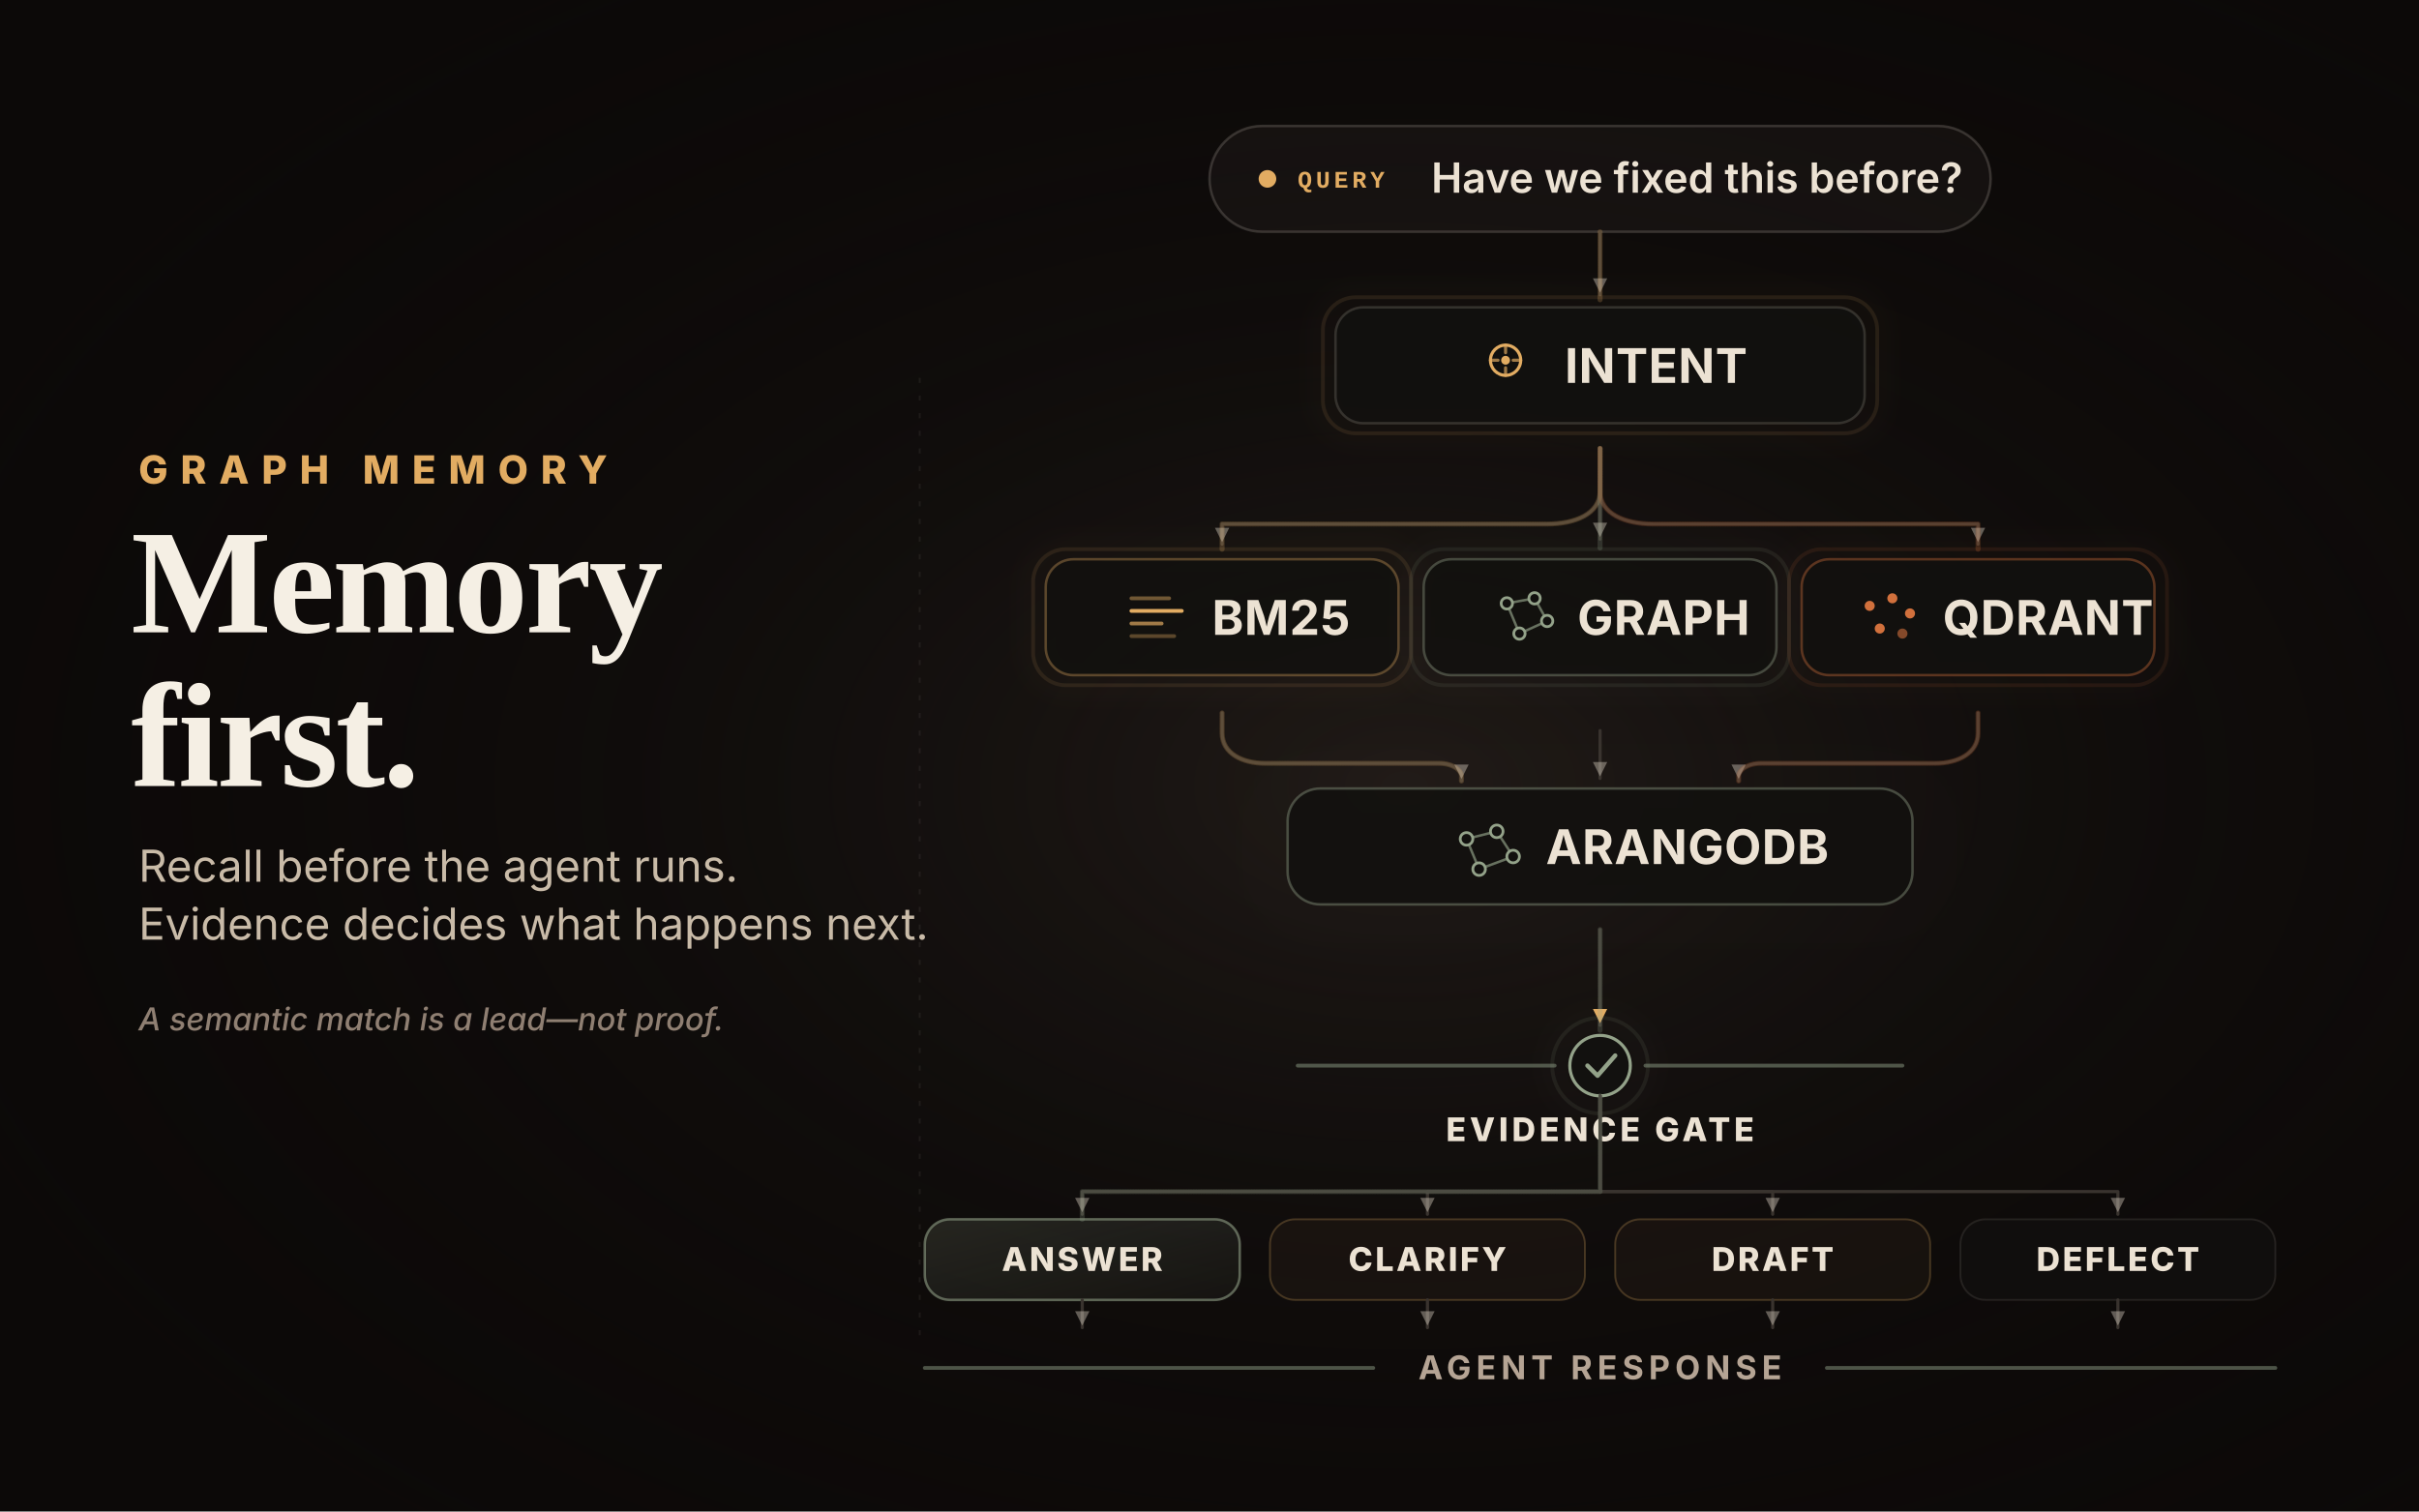
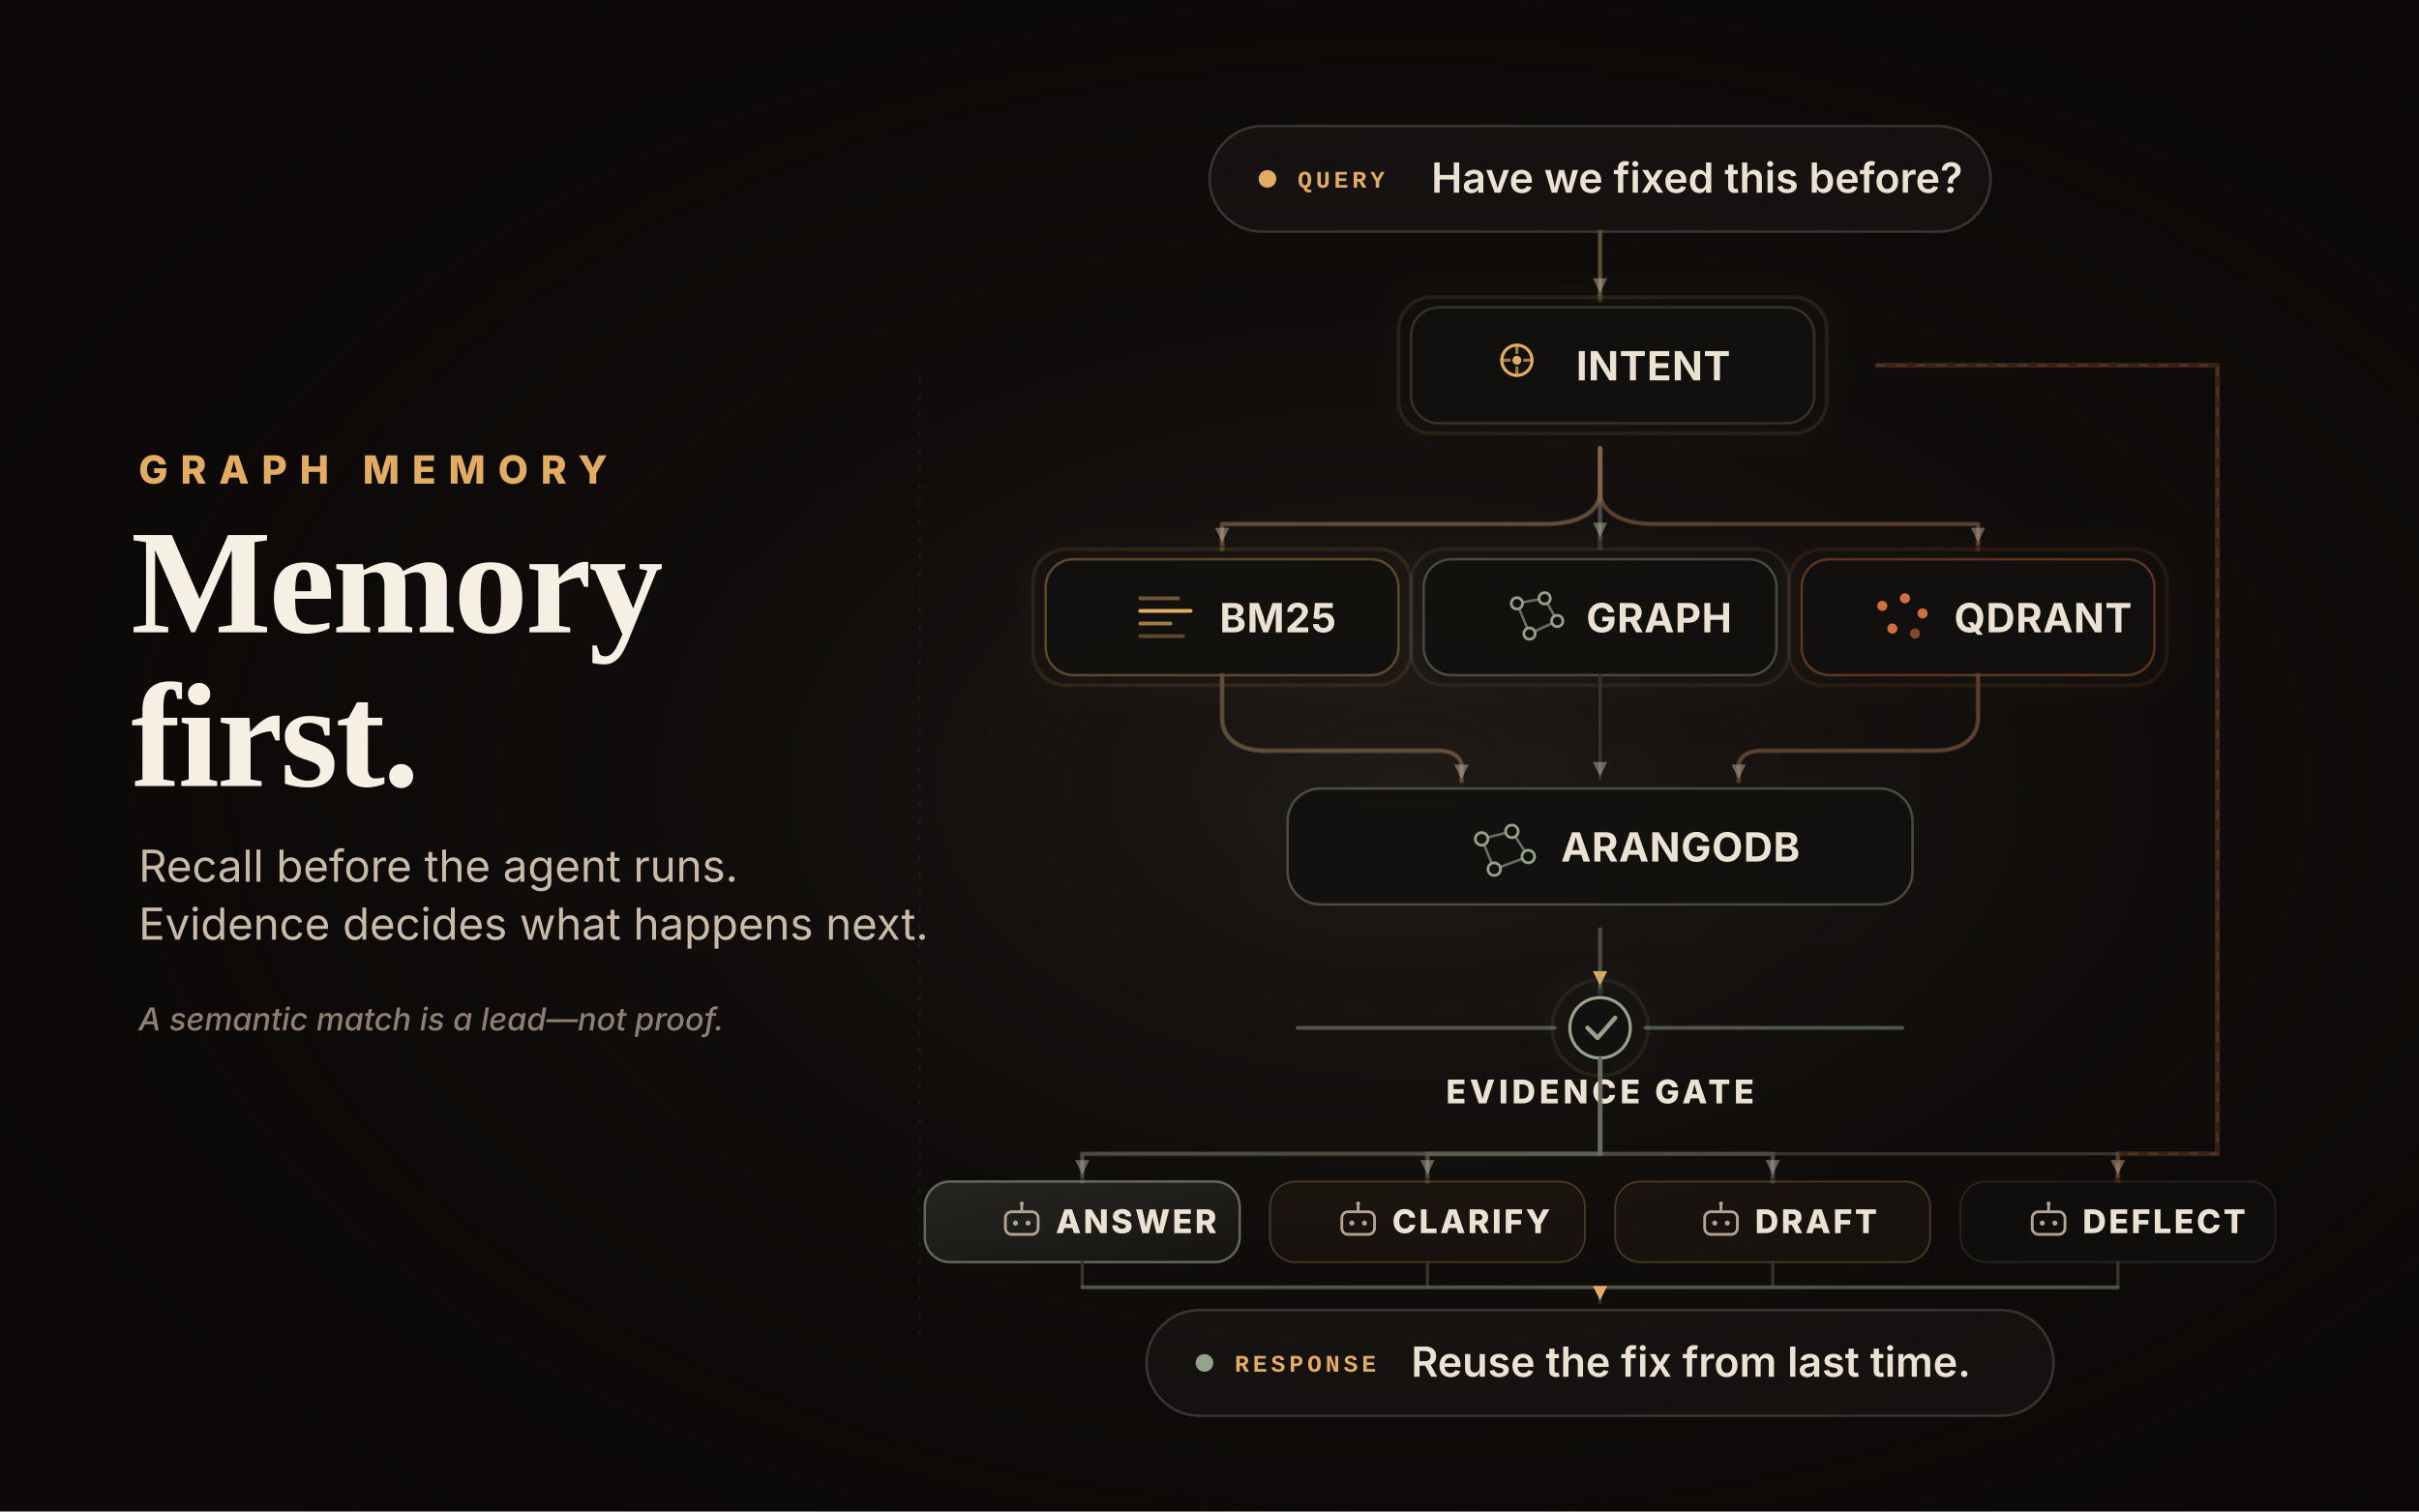
<svg xmlns="http://www.w3.org/2000/svg" viewBox="0 0 1920 1200" width="1920" height="1200" role="img" aria-labelledby="memory-pipeline-title memory-pipeline-desc" tabindex="0">
  <defs>
    <radialGradient id="bg-glow" cx="58%" cy="52%" r="66%">
      <stop offset="0" stop-color="#261f1b" stop-opacity="0.78" />
      <stop offset="0.46" stop-color="#151210" stop-opacity="0.42" />
      <stop offset="1" stop-color="#0c0908" stop-opacity="0" />
    </radialGradient>
    <linearGradient id="answer-fill" x1="0" y1="0" x2="1" y2="1">
      <stop offset="0" stop-color="#93a289" stop-opacity="0.17" />
      <stop offset="1" stop-color="#93a289" stop-opacity="0.05" />
    </linearGradient>
    <marker id="flow-arrow" viewBox="0 0 10 10" refX="8" refY="5" markerWidth="6.5" markerHeight="6.5" orient="auto-start-reverse">
      <path d="M 0 1.5 L 7 5 L 0 8.5 z" fill="rgba(236,226,211,0.38)" />
    </marker>
    <marker id="flow-arrow-ember" viewBox="0 0 10 10" refX="8" refY="5" markerWidth="6.5" markerHeight="6.5" orient="auto-start-reverse">
      <path d="M 0 1.5 L 7 5 L 0 8.5 z" fill="#d1703c" />
    </marker>
    <marker id="flow-arrow-brass" viewBox="0 0 10 10" refX="8" refY="5" markerWidth="6.5" markerHeight="6.5" orient="auto-start-reverse">
      <path d="M 0 1.5 L 7 5 L 0 8.5 z" fill="#e2ac62" />
    </marker>
    <filter id="soft-glow" x="-80%" y="-80%" width="260%" height="260%">
      <feGaussianBlur stdDeviation="10" result="blur" />
      <feMerge>
        <feMergeNode in="blur" />
        <feMergeNode in="SourceGraphic" />
      </feMerge>
    </filter>
    <filter id="wide-glow" x="-120%" y="-120%" width="340%" height="340%">
      <feGaussianBlur stdDeviation="22" />
    </filter>
    <style>
      #memory-pipeline .sans {
        font-family: Inter, ui-sans-serif, system-ui, -apple-system, BlinkMacSystemFont, "Segoe UI", sans-serif;
      }
      #memory-pipeline .mono {
        font-family: ui-monospace, SFMono-Regular, Menlo, Monaco, Consolas, "Liberation Mono", monospace;
      }
      #memory-pipeline .eyebrow {
        fill: #e2ac62;
        font-size: 31px;
        font-weight: 760;
        letter-spacing: 10px;
      }
      #memory-pipeline .serif {
        font-family: Fraunces, Georgia, "Times New Roman", serif;
      }
      #memory-pipeline .headline {
        fill: #f5efe4;
        font-size: 118px;
        font-weight: 720;
        letter-spacing: -2px;
      }
      #memory-pipeline .subhead {
        fill: #c9bba8;
        font-size: 35px;
        font-weight: 430;
      }
      #memory-pipeline .footer {
        fill: #8f7f72;
        font-size: 25px;
        font-weight: 480;
        font-style: italic;
      }
      #memory-pipeline .stage-name {
        fill: #ece2d3;
-         font-size: 38px;
+         font-size: 32px;
        font-weight: 660;
        letter-spacing: 0.5px;
      }
      #memory-pipeline .query-label {
        fill: #e2ac62;
        font-size: 19px;
        font-weight: 760;
        letter-spacing: 3px;
      }
      #memory-pipeline .query-text {
        fill: #ece2d3;
        font-size: 33px;
        font-weight: 570;
      }
      #memory-pipeline .gate-name {
        fill: #ece2d3;
        font-size: 26px;
        font-weight: 760;
        letter-spacing: 3px;
      }
      #memory-pipeline .outcome-name {
        fill: #ece2d3;
        font-size: 26px;
        font-weight: 760;
        letter-spacing: 2px;
      }
      #memory-pipeline .terminal-label {
        fill: #b5a494;
        font-size: 26px;
        font-weight: 720;
        letter-spacing: 4px;
      }

      #memory-pipeline .panel {
        fill: rgba(18, 17, 15, 0.86);
        stroke: rgba(236, 226, 211, 0.16);
        stroke-width: 2;
      }
      #memory-pipeline .panel-soft {
        fill: rgba(18, 17, 15, 0.68);
        stroke: rgba(236, 226, 211, 0.10);
        stroke-width: 1.5;
      }
      #memory-pipeline .query-shell {
        fill: rgba(236, 226, 211, 0.035);
        stroke: rgba(236, 226, 211, 0.18);
        stroke-width: 2;
      }
      #memory-pipeline .base-path {
        fill: none;
        stroke: #39332e;
        stroke-width: 2.5;
        stroke-linecap: round;
        stroke-linejoin: round;
      }
      #memory-pipeline .base-path-faint {
        fill: none;
        stroke: #39332e;
        stroke-width: 2;
        stroke-linecap: round;
        stroke-dasharray: 6 10;
        opacity: 0.58;
      }
      #memory-pipeline .flow-path {
        fill: none;
        stroke-width: 4;
        stroke-linecap: round;
        stroke-linejoin: round;
        stroke-dasharray: 1;
        stroke-dashoffset: 0;
        opacity: 0.22;
      }
      #memory-pipeline .flow-amber { stroke: #e2ac62; }
      #memory-pipeline .flow-violet { stroke: #d1703c; }
      #memory-pipeline .flow-mint { stroke: #93a289; }
      #memory-pipeline .stage-halo {
        fill: none;
        stroke-width: 3;
        opacity: 0.12;
      }
      #memory-pipeline .halo-amber { stroke: #e2ac62; }
      #memory-pipeline .halo-violet { stroke: #d1703c; }
      #memory-pipeline .halo-mint { stroke: #93a289; }
      #memory-pipeline .intent-mark {
        fill: none;
        stroke: #e2ac62;
        stroke-width: 2.5;
        stroke-linecap: round;
      }
      #memory-pipeline .bm25-line {
        stroke: #e2ac62;
        stroke-width: 3;
        stroke-linecap: round;
      }
      #memory-pipeline .q-node {
        fill: #d1703c;
      }
      #memory-pipeline .q-edge {
        stroke: rgba(209, 112, 60, 0.7);
        stroke-width: 1.5;
      }
      #memory-pipeline .graph-edge {
        stroke: rgba(147, 162, 137, 0.66);
        stroke-width: 2;
      }
      #memory-pipeline .graph-node {
        fill: #12110f;
        stroke: #93a289;
        stroke-width: 2.2;
      }
      #memory-pipeline .gate-line {
        stroke: rgba(147, 162, 137, 0.48);
        stroke-width: 3;
        stroke-linecap: round;
      }
      #memory-pipeline .gate-ring {
        fill: #12110f;
        stroke: #93a289;
        stroke-width: 2.5;
      }
      #memory-pipeline .gate-check {
        fill: none;
        stroke: #93a289;
        stroke-width: 3.5;
        stroke-linecap: round;
        stroke-linejoin: round;
      }
      #memory-pipeline .answer-shell {
        fill: url(#answer-fill);
        stroke: rgba(147, 162, 137, 0.58);
        stroke-width: 2;
      }
      #memory-pipeline .clarify-shell {
        fill: rgba(226, 172, 98, 0.045);
        stroke: rgba(226, 172, 98, 0.25);
        stroke-width: 1.5;
      }
      #memory-pipeline .scan-shell {
        fill: rgba(209, 112, 60, 0.05);
        stroke: rgba(209, 112, 60, 0.55);
        stroke-width: 2;
        stroke-dasharray: 7 7;
      }
      #memory-pipeline .panel-02a { stroke: rgba(226, 172, 98, 0.34); }
      #memory-pipeline .panel-02b { stroke: rgba(209, 112, 60, 0.38); }
      #memory-pipeline .panel-03  { stroke: rgba(147, 162, 137, 0.40); }
      #memory-pipeline .panel-02g { stroke: rgba(147, 162, 137, 0.38); }

      @media (prefers-reduced-motion: no-preference) {
        @keyframes draw-query {
          0%, 4% { stroke-dashoffset: 1; opacity: 0; }
          14%, 28% { stroke-dashoffset: 0; opacity: 1; }
          36%, 100% { stroke-dashoffset: 0; opacity: 0.18; }
        }
        @keyframes pulse-intent {
          0%, 8%, 100% { opacity: 0; transform: scale(0.96); }
          16%, 28% { opacity: 0.75; transform: scale(1); }
          36% { opacity: 0.12; transform: scale(1.04); }
        }
        @keyframes draw-split {
          0%, 18% { stroke-dashoffset: 1; opacity: 0; }
          32%, 46% { stroke-dashoffset: 0; opacity: 1; }
          54%, 100% { stroke-dashoffset: 0; opacity: 0.18; }
        }
        @keyframes pulse-recall {
          0%, 22%, 100% { opacity: 0; transform: scale(0.97); }
          32%, 47% { opacity: 0.72; transform: scale(1); }
          55% { opacity: 0.10; transform: scale(1.03); }
        }
        @keyframes draw-merge {
          0%, 36% { stroke-dashoffset: 1; opacity: 0; }
          50%, 62% { stroke-dashoffset: 0; opacity: 1; }
          70%, 100% { stroke-dashoffset: 0; opacity: 0.18; }
        }
        @keyframes pulse-record {
          0%, 42%, 100% { opacity: 0; transform: scale(0.98); }
          52%, 68% { opacity: 0.7; transform: scale(1); }
          76% { opacity: 0.10; transform: scale(1.035); }
        }
        @keyframes draw-gate {
          0%, 58% { stroke-dashoffset: 1; opacity: 0; }
          72%, 84% { stroke-dashoffset: 0; opacity: 1; }
          92%, 100% { stroke-dashoffset: 0; opacity: 0.18; }
        }
        @keyframes pulse-gate {
          0%, 62%, 100% { opacity: 0; transform: scale(0.9); }
          74%, 88% { opacity: 0.8; transform: scale(1); }
          96% { opacity: 0.14; transform: scale(1.06); }
        }
-         @keyframes answer-on {
-           0%, 72%, 100% { opacity: 0.48; }
-           84%, 96% { opacity: 1; }
-         }
        @keyframes query-dot {
          0%, 2% { transform: scale(0.7); opacity: 0.3; }
          10%, 22% { transform: scale(1.25); opacity: 1; }
          32%, 100% { transform: scale(1); opacity: 0.55; }
        }
-         #memory-pipeline .query-flow { animation: draw-query 9s ease-in-out infinite; }
+         #memory-pipeline .query-flow { animation: draw-query 6s ease-in-out infinite; }
        #memory-pipeline .intent-halo {
          transform-origin: 1070px 330px;
-           animation: pulse-intent 9s ease-in-out infinite;
-         }
-         #memory-pipeline .split-flow { animation: draw-split 9s ease-in-out infinite; }
+           animation: pulse-intent 6s ease-in-out infinite;
+         }
+         #memory-pipeline .split-flow { animation: draw-split 6s ease-in-out infinite; }
        #memory-pipeline .bm25-halo {
          transform-origin: 770px 535px;
-           animation: pulse-recall 9s ease-in-out infinite;
+           animation: pulse-recall 6s ease-in-out infinite;
        }
        #memory-pipeline .graph-halo {
          transform-origin: 1070px 535px;
-           animation: pulse-recall 9s ease-in-out infinite;
+           animation: pulse-recall 6s ease-in-out infinite;
          animation-delay: 0.09s;
        }
        #memory-pipeline .qdrant-halo {
          transform-origin: 1370px 535px;
-           animation: pulse-recall 9s ease-in-out infinite;
+           animation: pulse-recall 6s ease-in-out infinite;
          animation-delay: 0.18s;
        }
-         #memory-pipeline .merge-flow { animation: draw-merge 9s ease-in-out infinite; }
+         #memory-pipeline .merge-flow { animation: draw-merge 6s ease-in-out infinite; }
        #memory-pipeline .record-halo {
          transform-origin: 1070px 729px;
-           animation: pulse-record 9s ease-in-out infinite;
-         }
-         #memory-pipeline .gate-flow { animation: draw-gate 9s ease-in-out infinite; }
+           animation: pulse-record 6s ease-in-out infinite;
+         }
+         #memory-pipeline .gate-flow { animation: draw-gate 6s ease-in-out infinite; }
        #memory-pipeline .gate-halo {
-           transform-origin: 1070px 876px;
-           animation: pulse-gate 9s ease-in-out infinite;
-         }
-         #memory-pipeline .answer-state { animation: answer-on 9s ease-in-out infinite; }
-         #memory-pipeline .query-dot { transform-origin: 806px 172px; animation: query-dot 9s ease-in-out infinite; }
+           transform-origin: 1070px 846px;
+           animation: pulse-gate 6s ease-in-out infinite;
+         }
+         #memory-pipeline .query-dot { transform-origin: 806px 172px; animation: query-dot 6s ease-in-out infinite; }
+         @keyframes q-cycle {
+           0%, 1% { opacity: 0; }
+           3%, 20% { opacity: 1; }
+           22.5%, 100% { opacity: 0; }
+         }
+         @keyframes route-run {
+           0%, 18% { stroke-dashoffset: 1; opacity: 0; }
+           19.5% { opacity: 1; }
+           23% { stroke-dashoffset: 0; opacity: 0.9; }
+           25%, 100% { stroke-dashoffset: 0; opacity: 0; }
+         }
+         @keyframes deflect-run {
+           0%, 76% { stroke-dashoffset: 1; opacity: 0; }
+           78% { opacity: 1; }
+           88% { stroke-dashoffset: 0; opacity: 0.9; }
+           98%, 100% { stroke-dashoffset: 0; opacity: 0; }
+         }
+         @keyframes pill-cycle {
+           0%, 2% { opacity: 0.45; }
+           5%, 21% { opacity: 1; }
+           24%, 100% { opacity: 0.45; }
+         }
+         #memory-pipeline .q1, #memory-pipeline .r1 { animation: q-cycle 24s ease-in-out infinite; }
+         #memory-pipeline .q2, #memory-pipeline .r2 { animation: q-cycle 24s ease-in-out infinite; animation-delay: 6s; }
+         #memory-pipeline .q3, #memory-pipeline .r3 { animation: q-cycle 24s ease-in-out infinite; animation-delay: 12s; }
+         #memory-pipeline .q4, #memory-pipeline .r4 { animation: q-cycle 24s ease-in-out infinite; animation-delay: 18s; }
+         #memory-pipeline .route-flow-1 { animation: route-run 24s ease-in-out infinite; }
+         #memory-pipeline .route-flow-2 { animation: route-run 24s ease-in-out infinite; animation-delay: 6s; }
+         #memory-pipeline .route-flow-3 { animation: route-run 24s ease-in-out infinite; animation-delay: 12s; }
+         #memory-pipeline .deflect-flow { animation: deflect-run 24s ease-in-out infinite; }
+         #memory-pipeline .route-pill-1 { animation: pill-cycle 24s ease-in-out infinite; }
+         #memory-pipeline .route-pill-2 { animation: pill-cycle 24s ease-in-out infinite; animation-delay: 6s; }
+         #memory-pipeline .route-pill-3 { animation: pill-cycle 24s ease-in-out infinite; animation-delay: 12s; }
+         #memory-pipeline .route-pill-4 { animation: pill-cycle 24s ease-in-out infinite; animation-delay: 18s; }
      }
    </style>
  </defs>
  <g id="memory-pipeline">
    <rect width="1920" height="1200" fill="#0c0908" />
    <rect width="1920" height="1200" fill="url(#bg-glow)" />
    <g aria-label="Card heading" transform="translate(0 -62)">
      <text x="110" y="446" class="sans eyebrow">GRAPH MEMORY</text>
      <text x="104" y="564" class="serif headline">Memory</text>
      <text x="104" y="686" class="serif headline">first.</text>
      <text x="110" y="762" class="sans subhead">Recall before the agent runs.</text>
      <text x="110" y="808" class="sans subhead">Evidence decides what happens next.</text>
      <text x="110" y="880" class="sans footer">A semantic match is a lead—not proof.</text>
    </g>
    <line x1="730" y1="300" x2="730" y2="1060" stroke="rgba(236,226,211,0.07)" stroke-dasharray="4 10" stroke-width="1.5" />
    <g transform="translate(200 -30)">
      <g aria-label="Example question">
        <rect x="760" y="130" width="620" height="84" rx="42" class="query-shell" />
        <circle cx="806" cy="172" r="7" fill="#e2ac62" class="query-dot" />
        <text x="830" y="179" class="mono query-label">QUERY</text>
-         <text x="936" y="183" class="sans query-text">Have we fixed this before?</text>
+         <text x="936" y="183" class="sans query-text q1">Have we fixed this before?</text>
+         <text x="936" y="183" class="sans query-text q2" opacity="0">How do I secure it?</text>
+         <text x="936" y="183" class="sans query-text q3" opacity="0">Draft a fix runbook.</text>
+         <text x="936" y="183" class="sans query-text q4" opacity="0">What's the weather?</text>
      </g>
      <g aria-label="Intent stage">
        <path d="M1070 214 V264" class="base-path" marker-end="url(#flow-arrow)" />
        <path d="M1070 214 V268" class="flow-path flow-amber query-flow" pathLength="1" />
-         <rect x="850" y="266" width="440" height="108" rx="26" class="stage-halo halo-amber intent-halo" filter="url(#soft-glow)" />
-         <rect x="860" y="274" width="420" height="92" rx="22" class="panel" />
-         <g transform="translate(979 302)" aria-hidden="true">
+         <rect x="910" y="266" width="340" height="108" rx="26" class="stage-halo halo-amber intent-halo" filter="url(#soft-glow)" />
+         <rect x="920" y="274" width="320" height="92" rx="22" class="panel" />
+         <g transform="translate(988 302)" aria-hidden="true">
          <circle cx="16" cy="14" r="12" class="intent-mark" />
          <path d="M16 2 V8 M16 20 V26 M4 14 H10 M22 14 H28" class="intent-mark" opacity="0.68" />
          <circle cx="16" cy="14" r="3.5" fill="#e2ac62" />
        </g>
-         <text x="1042" y="334" class="sans stage-name">INTENT</text>
+         <text x="1051" y="332" class="sans stage-name">INTENT</text>
      </g>
      <g aria-label="Hybrid recall stage">
        <path d="M1070 386 V420 C1070 438 1050 446 1028 446 H770 V462" class="base-path" marker-end="url(#flow-arrow)" />
        <path d="M1070 386 V458" class="base-path" marker-end="url(#flow-arrow)" />
        <path d="M1070 386 V420 C1070 438 1090 446 1112 446 H1370 V462" class="base-path" marker-end="url(#flow-arrow)" />
        <path d="M1070 386 V420 C1070 438 1050 446 1028 446 H770 V466" class="flow-path flow-amber split-flow" pathLength="1" />
        <path d="M1070 386 V466" class="flow-path flow-mint split-flow" pathLength="1" />
        <path d="M1070 386 V420 C1070 438 1090 446 1112 446 H1370 V466" class="flow-path flow-violet split-flow" pathLength="1" />
        <rect x="620" y="466" width="300" height="108" rx="26" class="stage-halo halo-amber bm25-halo" filter="url(#soft-glow)" />
        <rect x="630" y="474" width="280" height="92" rx="22" class="panel panel-02a" />
-         <g transform="translate(698 501)" aria-hidden="true">
+         <g transform="translate(705 501)" aria-hidden="true">
          <line x1="0" y1="4" x2="30" y2="4" class="bm25-line" opacity="0.45" />
          <line x1="0" y1="14" x2="40" y2="14" class="bm25-line" />
          <line x1="0" y1="24" x2="24" y2="24" class="bm25-line" opacity="0.68" />
          <line x1="0" y1="34" x2="34" y2="34" class="bm25-line" opacity="0.35" />
        </g>
-         <text x="762" y="534" class="sans stage-name">BM25</text>
+         <text x="768" y="532" class="sans stage-name">BM25</text>
        <rect x="920" y="466" width="300" height="108" rx="26" class="stage-halo halo-mint graph-halo" filter="url(#soft-glow)" />
        <rect x="930" y="474" width="280" height="92" rx="22" class="panel panel-02g" />
-         <g transform="translate(988 501)" aria-hidden="true">
+         <g transform="translate(996 501)" aria-hidden="true">
          <line x1="8" y1="8" x2="30" y2="4" class="graph-edge" />
          <line x1="30" y1="4" x2="40" y2="22" class="graph-edge" />
          <line x1="8" y1="8" x2="18" y2="32" class="graph-edge" />
          <line x1="18" y1="32" x2="40" y2="22" class="graph-edge" />
          <circle cx="8" cy="8" r="4.5" class="graph-node" />
          <circle cx="30" cy="4" r="4.5" class="graph-node" />
          <circle cx="40" cy="22" r="4.5" class="graph-node" />
          <circle cx="18" cy="32" r="4.5" class="graph-node" />
        </g>
-         <text x="1052" y="534" class="sans stage-name">GRAPH</text>
+         <text x="1059" y="532" class="sans stage-name">GRAPH</text>
        <rect x="1220" y="466" width="300" height="108" rx="26" class="stage-halo halo-violet qdrant-halo" filter="url(#soft-glow)" />
        <rect x="1230" y="474" width="280" height="92" rx="22" class="panel panel-02b" />
-         <g transform="translate(1278 501)" aria-hidden="true">
+         <g transform="translate(1288 501)" aria-hidden="true">
          <circle cx="6" cy="10" r="4" class="q-node" />
          <circle cx="24" cy="4" r="4" class="q-node" />
          <circle cx="38" cy="16" r="4" class="q-node" />
          <circle cx="14" cy="28" r="4" class="q-node" />
          <circle cx="32" cy="32" r="4" class="q-node" opacity="0.6" />
        </g>
-         <text x="1342" y="534" class="sans stage-name">QDRANT</text>
+         <text x="1351" y="532" class="sans stage-name">QDRANT</text>
      </g>
      <g aria-label="Canonical record and graph evidence stage">
-         <path d="M770 596 V612 C770 628 786 636 804 636 H942 C954 636 960 642 960 646 V650" class="base-path" marker-end="url(#flow-arrow)" />
-         <path d="M1070 610 V648" class="base-path" marker-end="url(#flow-arrow)" />
-         <path d="M1370 596 V612 C1370 628 1354 636 1336 636 H1198 C1186 636 1180 642 1180 646 V650" class="base-path" marker-end="url(#flow-arrow)" />
-         <path d="M770 596 V612 C770 628 786 636 804 636 H942 C954 636 960 642 960 646 V650" class="flow-path flow-amber merge-flow" pathLength="1" />
-         <path d="M1370 596 V612 C1370 628 1354 636 1336 636 H1198 C1186 636 1180 642 1180 646 V650" class="flow-path flow-violet merge-flow" pathLength="1" />
+         <path d="M770 566 V600 C770 618 786 626 804 626 H942 C954 626 960 632 960 638 V650" class="base-path" marker-end="url(#flow-arrow)" />
+         <path d="M1070 566 V648" class="base-path" marker-end="url(#flow-arrow)" />
+         <path d="M1370 566 V600 C1370 618 1354 626 1336 626 H1198 C1186 626 1180 632 1180 638 V650" class="base-path" marker-end="url(#flow-arrow)" />
+         <path d="M770 566 V600 C770 618 786 626 804 626 H942 C954 626 960 632 960 638 V650" class="flow-path flow-amber merge-flow" pathLength="1" />
+         <path d="M1370 566 V600 C1370 618 1354 626 1336 626 H1198 C1186 626 1180 632 1180 638 V650" class="flow-path flow-violet merge-flow" pathLength="1" />
        <rect x="808" y="648" width="524" height="108" rx="32" class="stage-halo halo-mint record-halo" filter="url(#wide-glow)" />
        <rect x="822" y="656" width="496" height="92" rx="26" class="panel panel-03" />
-         <g transform="translate(956 686)" aria-hidden="true">
+         <g transform="translate(968 686)" aria-hidden="true">
          <line x1="8" y1="10" x2="32" y2="4" class="graph-edge" />
          <line x1="32" y1="4" x2="45" y2="24" class="graph-edge" />
          <line x1="8" y1="10" x2="18" y2="34" class="graph-edge" />
          <line x1="18" y1="34" x2="45" y2="24" class="graph-edge" />
          <circle cx="8" cy="10" r="5" class="graph-node" />
          <circle cx="32" cy="4" r="5" class="graph-node" />
          <circle cx="45" cy="24" r="5" class="graph-node" />
          <circle cx="18" cy="34" r="5" class="graph-node" />
        </g>
-         <text x="1027" y="716" class="sans stage-name">ARANGODB</text>
+         <text x="1039" y="714" class="sans stage-name">ARANGODB</text>
      </g>
      <g aria-label="Evidence gate">
-         <path d="M1070 768 V844" class="base-path" marker-end="url(#flow-arrow-brass)" />
-         <path d="M1070 768 V848" class="flow-path flow-mint gate-flow" pathLength="1" />
-         <circle cx="1070" cy="876" r="38" class="stage-halo halo-mint gate-halo" filter="url(#soft-glow)" />
-         <line x1="830" y1="876" x2="1034" y2="876" class="gate-line" />
-         <line x1="1106" y1="876" x2="1310" y2="876" class="gate-line" />
-         <circle cx="1070" cy="876" r="24" class="gate-ring" />
-         <path d="M1060 876 L1068 884 L1082 868" class="gate-check" />
-         <text x="1070" y="936" text-anchor="middle" class="sans gate-name">EVIDENCE GATE</text>
+         <path d="M1070 768 V814" class="base-path" marker-end="url(#flow-arrow-brass)" />
+         <path d="M1070 768 V818" class="flow-path flow-mint gate-flow" pathLength="1" />
+         <circle cx="1070" cy="846" r="38" class="stage-halo halo-mint gate-halo" filter="url(#soft-glow)" />
+         <line x1="830" y1="846" x2="1034" y2="846" class="gate-line" />
+         <line x1="1106" y1="846" x2="1310" y2="846" class="gate-line" />
+         <circle cx="1070" cy="846" r="24" class="gate-ring" />
+         <path d="M1060 846 L1068 854 L1082 838" class="gate-check" />
+         <text x="1070" y="906" text-anchor="middle" class="sans gate-name">EVIDENCE GATE</text>
      </g>
      <g aria-label="Bounded outcomes">
-         <path d="M1070 900 V976 H659 V994" class="base-path" marker-end="url(#flow-arrow)" />
-         <path d="M1070 900 V976 H933 V994" class="base-path" marker-end="url(#flow-arrow)" />
-         <path d="M1070 900 V976 H1207 V994" class="base-path" marker-end="url(#flow-arrow)" />
-         <path d="M1070 900 V976 H1481 V994" class="base-path" marker-end="url(#flow-arrow)" />
-         <path d="M1070 900 V976 H659 V998" class="flow-path flow-mint gate-flow" pathLength="1" />
-         <g class="answer-state" aria-label="Answer outcome">
-           <rect x="534" y="998" width="250" height="64" rx="20" class="answer-shell" />
-           <text x="659" y="1039" text-anchor="middle" class="sans outcome-name">ANSWER</text>
-         </g>
-         <g aria-label="Clarify outcome">
-           <rect x="808" y="998" width="250" height="64" rx="20" class="clarify-shell" />
-           <text x="933" y="1039" text-anchor="middle" class="sans outcome-name">CLARIFY</text>
-         </g>
-         <g aria-label="Draft outcome">
-           <rect x="1082" y="998" width="250" height="64" rx="20" class="clarify-shell" />
-           <text x="1207" y="1039" text-anchor="middle" class="sans outcome-name">DRAFT</text>
-         </g>
-         <g aria-label="Deflect outcome">
-           <rect x="1356" y="998" width="250" height="64" rx="20" class="panel-soft" />
-           <text x="1481" y="1039" text-anchor="middle" class="sans outcome-name">DEFLECT</text>
-         </g>
-         <g aria-label="Agent response terminal">
-           <path d="M659 1062 V1084" class="base-path" marker-end="url(#flow-arrow)" />
-           <path d="M933 1062 V1084" class="base-path" marker-end="url(#flow-arrow)" />
-           <path d="M1207 1062 V1084" class="base-path" marker-end="url(#flow-arrow)" />
-           <path d="M1481 1062 V1084" class="base-path" marker-end="url(#flow-arrow)" />
-           <line x1="534" y1="1116" x2="890" y2="1116" class="gate-line" />
-           <line x1="1250" y1="1116" x2="1606" y2="1116" class="gate-line" />
-           <text x="1070" y="1125" text-anchor="middle" class="sans terminal-label">AGENT RESPONSE</text>
+         <path d="M1070 870 V946 H659 V964" class="base-path" marker-end="url(#flow-arrow)" />
+         <path d="M1070 870 V946 H933 V964" class="base-path" marker-end="url(#flow-arrow)" />
+         <path d="M1070 870 V946 H1207 V964" class="base-path" marker-end="url(#flow-arrow)" />
+         <path d="M1070 870 V946 H1481 V964" class="base-path" marker-end="url(#flow-arrow)" />
+         <path d="M1070 870 V946 H659 V968" class="flow-path flow-mint route-flow-1" pathLength="1" />
+         <path d="M1070 870 V946 H933 V968" class="flow-path flow-mint route-flow-2" pathLength="1" />
+         <path d="M1070 870 V946 H1207 V968" class="flow-path flow-mint route-flow-3" pathLength="1" />
+         <path d="M1290 320 H1560 V946 H1481 V964" class="base-path-faint" />
+         <path d="M1290 320 H1560 V946 H1481 V968" class="flow-path flow-violet deflect-flow" pathLength="1" />
+         <g class="route-pill-1" aria-label="Answer outcome">
+           <rect x="534" y="968" width="250" height="64" rx="20" class="answer-shell" />
+           <g transform="translate(596 982)" aria-hidden="true" fill="none" stroke="#b5a494" stroke-width="2.2" stroke-linecap="round">
+             <rect x="2" y="10" width="26" height="18" rx="5" />
+             <line x1="15" y1="10" x2="15" y2="5" />
+             <circle cx="15" cy="3.5" r="1.6" fill="#b5a494" stroke="none" />
+             <circle cx="10" cy="19" r="2" fill="#b5a494" stroke="none" />
+             <circle cx="20" cy="19" r="2" fill="#b5a494" stroke="none" />
+           </g>
+           <text x="638" y="1009" class="sans outcome-name">ANSWER</text>
+         </g>
+         <g class="route-pill-2" aria-label="Clarify outcome">
+           <rect x="808" y="968" width="250" height="64" rx="20" class="clarify-shell" />
+           <g transform="translate(863 982)" aria-hidden="true" fill="none" stroke="#b5a494" stroke-width="2.2" stroke-linecap="round">
+             <rect x="2" y="10" width="26" height="18" rx="5" />
+             <line x1="15" y1="10" x2="15" y2="5" />
+             <circle cx="15" cy="3.5" r="1.6" fill="#b5a494" stroke="none" />
+             <circle cx="10" cy="19" r="2" fill="#b5a494" stroke="none" />
+             <circle cx="20" cy="19" r="2" fill="#b5a494" stroke="none" />
+           </g>
+           <text x="905" y="1009" class="sans outcome-name">CLARIFY</text>
+         </g>
+         <g class="route-pill-3" aria-label="Draft outcome">
+           <rect x="1082" y="968" width="250" height="64" rx="20" class="clarify-shell" />
+           <g transform="translate(1151 982)" aria-hidden="true" fill="none" stroke="#b5a494" stroke-width="2.2" stroke-linecap="round">
+             <rect x="2" y="10" width="26" height="18" rx="5" />
+             <line x1="15" y1="10" x2="15" y2="5" />
+             <circle cx="15" cy="3.5" r="1.6" fill="#b5a494" stroke="none" />
+             <circle cx="10" cy="19" r="2" fill="#b5a494" stroke="none" />
+             <circle cx="20" cy="19" r="2" fill="#b5a494" stroke="none" />
+           </g>
+           <text x="1193" y="1009" class="sans outcome-name">DRAFT</text>
+         </g>
+         <g class="route-pill-4" aria-label="Deflect outcome">
+           <rect x="1356" y="968" width="250" height="64" rx="20" class="panel-soft" />
+           <g transform="translate(1411 982)" aria-hidden="true" fill="none" stroke="#b5a494" stroke-width="2.2" stroke-linecap="round">
+             <rect x="2" y="10" width="26" height="18" rx="5" />
+             <line x1="15" y1="10" x2="15" y2="5" />
+             <circle cx="15" cy="3.5" r="1.6" fill="#b5a494" stroke="none" />
+             <circle cx="10" cy="19" r="2" fill="#b5a494" stroke="none" />
+             <circle cx="20" cy="19" r="2" fill="#b5a494" stroke="none" />
+           </g>
+           <text x="1453" y="1009" class="sans outcome-name">DEFLECT</text>
+         </g>
+         <g aria-label="Agent response to the human">
+           <path d="M659 1032 V1050" class="base-path" />
+           <path d="M933 1032 V1050" class="base-path" />
+           <path d="M1207 1032 V1050" class="base-path" />
+           <path d="M1481 1032 V1050" class="base-path" />
+           <line x1="659" y1="1052" x2="1481" y2="1052" class="gate-line" />
+           <path d="M1070 1052 V1064" class="base-path" marker-end="url(#flow-arrow-brass)" />
+           <rect x="710" y="1070" width="720" height="84" rx="42" class="query-shell" />
+           <circle cx="756" cy="1112" r="7" fill="#93a289" />
+           <text x="780" y="1119" class="mono query-label" fill="#93a289">RESPONSE</text>
+           <text x="920" y="1123" class="sans query-text r1">Reuse the fix from last time.</text>
+           <text x="920" y="1123" class="sans query-text r2" opacity="0">Which system do you mean?</text>
+           <text x="920" y="1123" class="sans query-text r3" opacity="0">Draft ready for your signoff.</text>
+           <text x="920" y="1123" class="sans query-text r4" opacity="0">That's outside this project.</text>
        </g>
      </g>
    </g>
  </g>
</svg>
